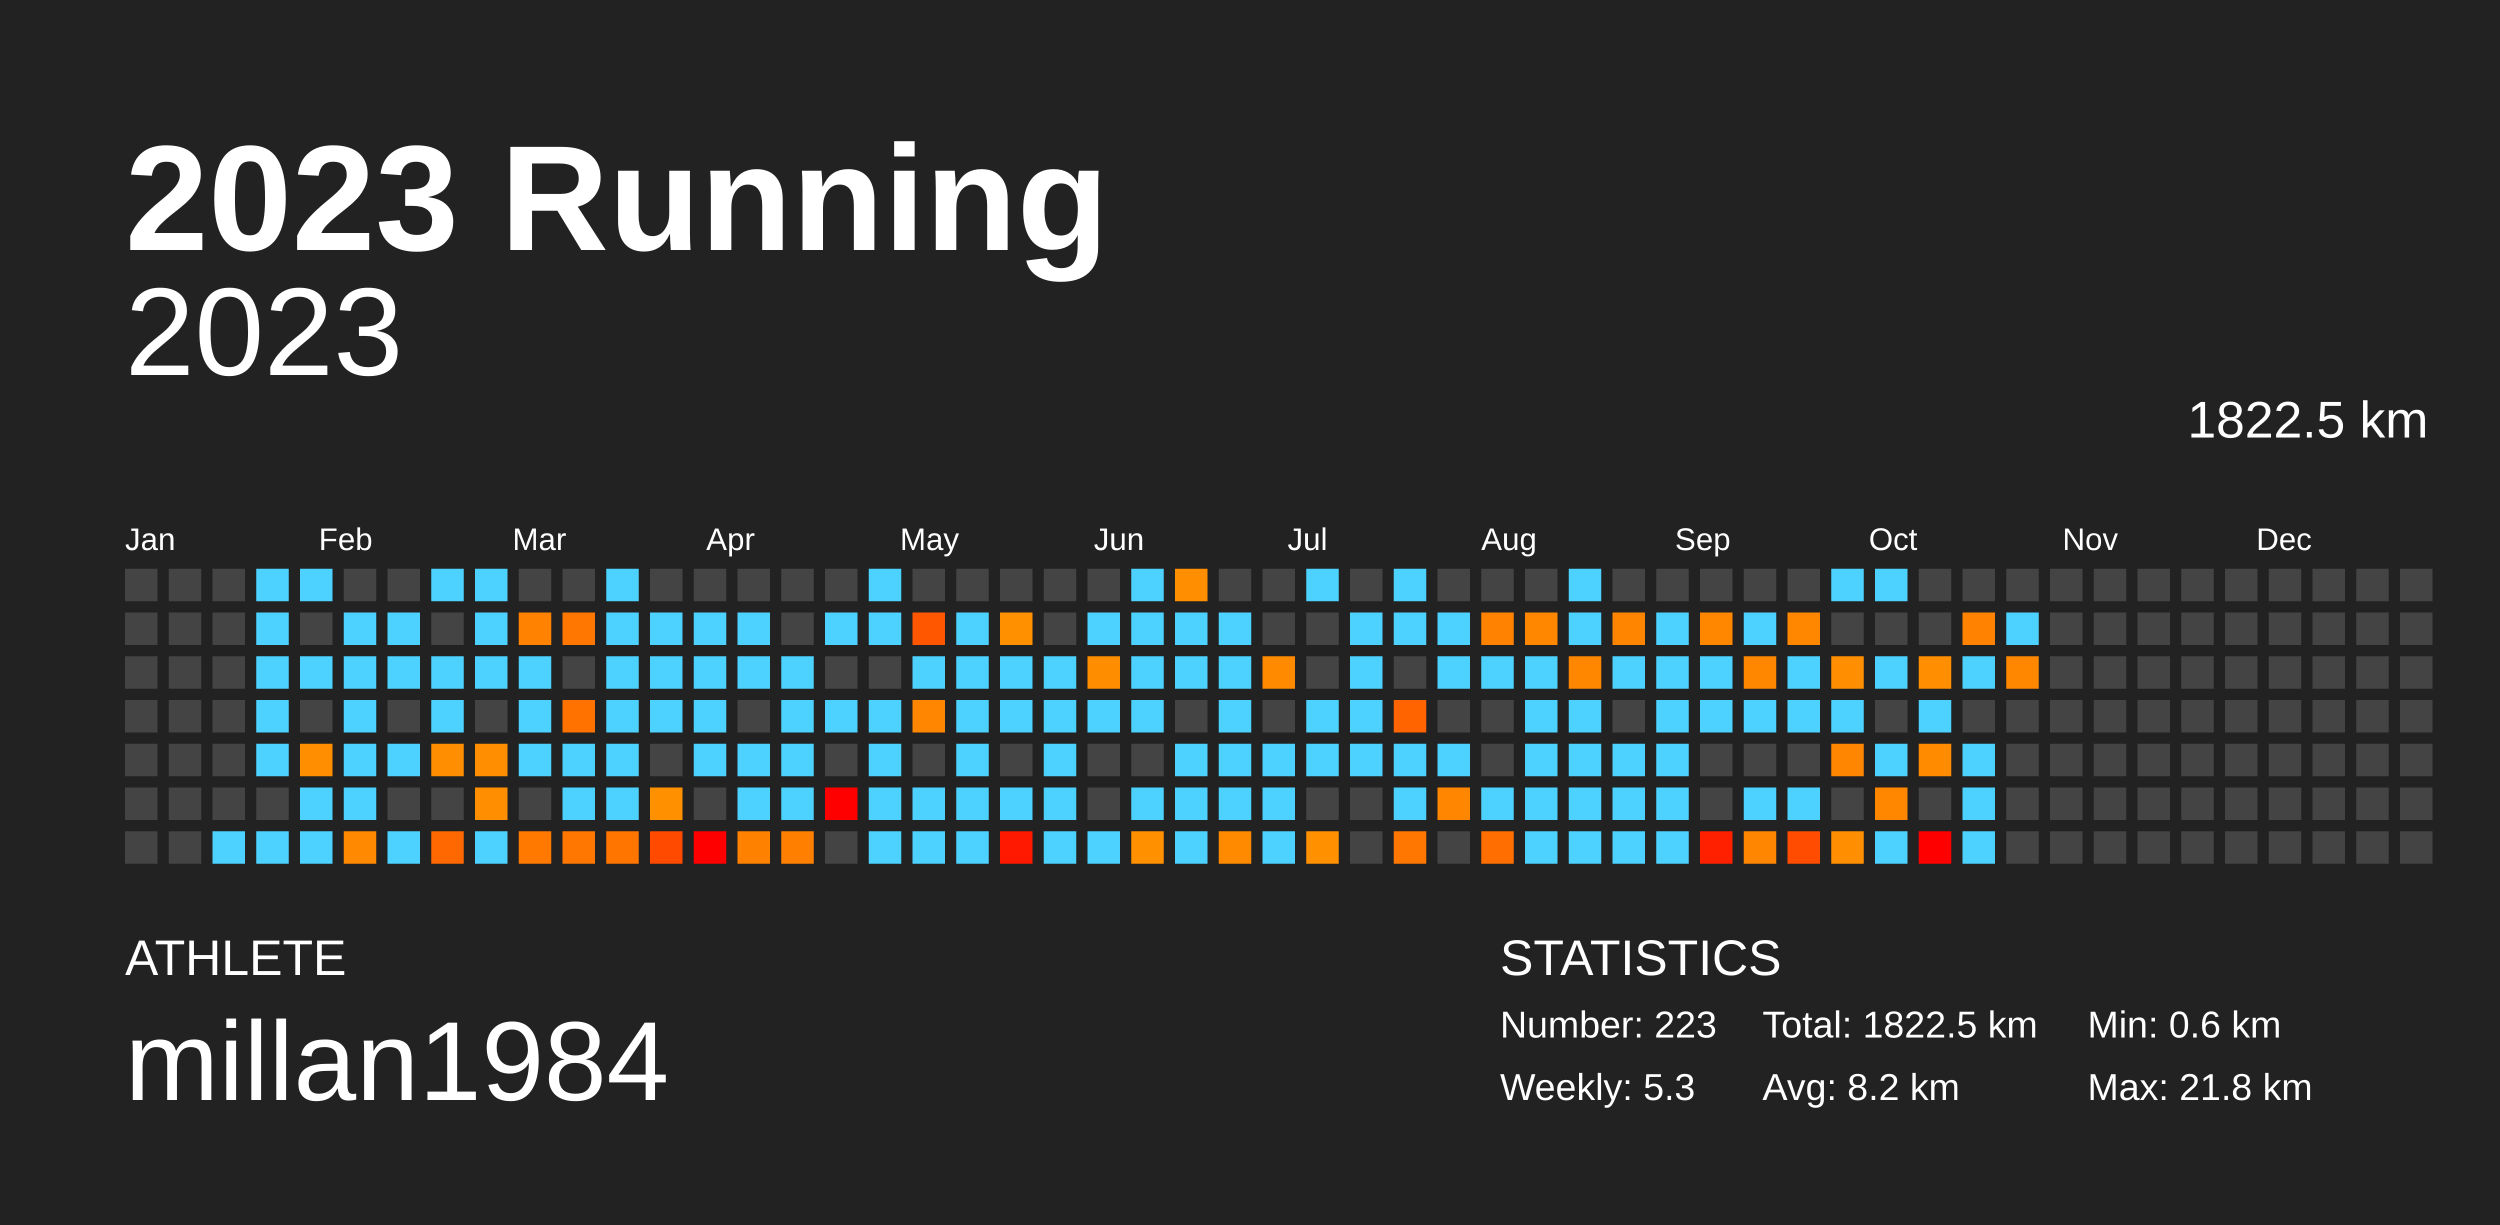
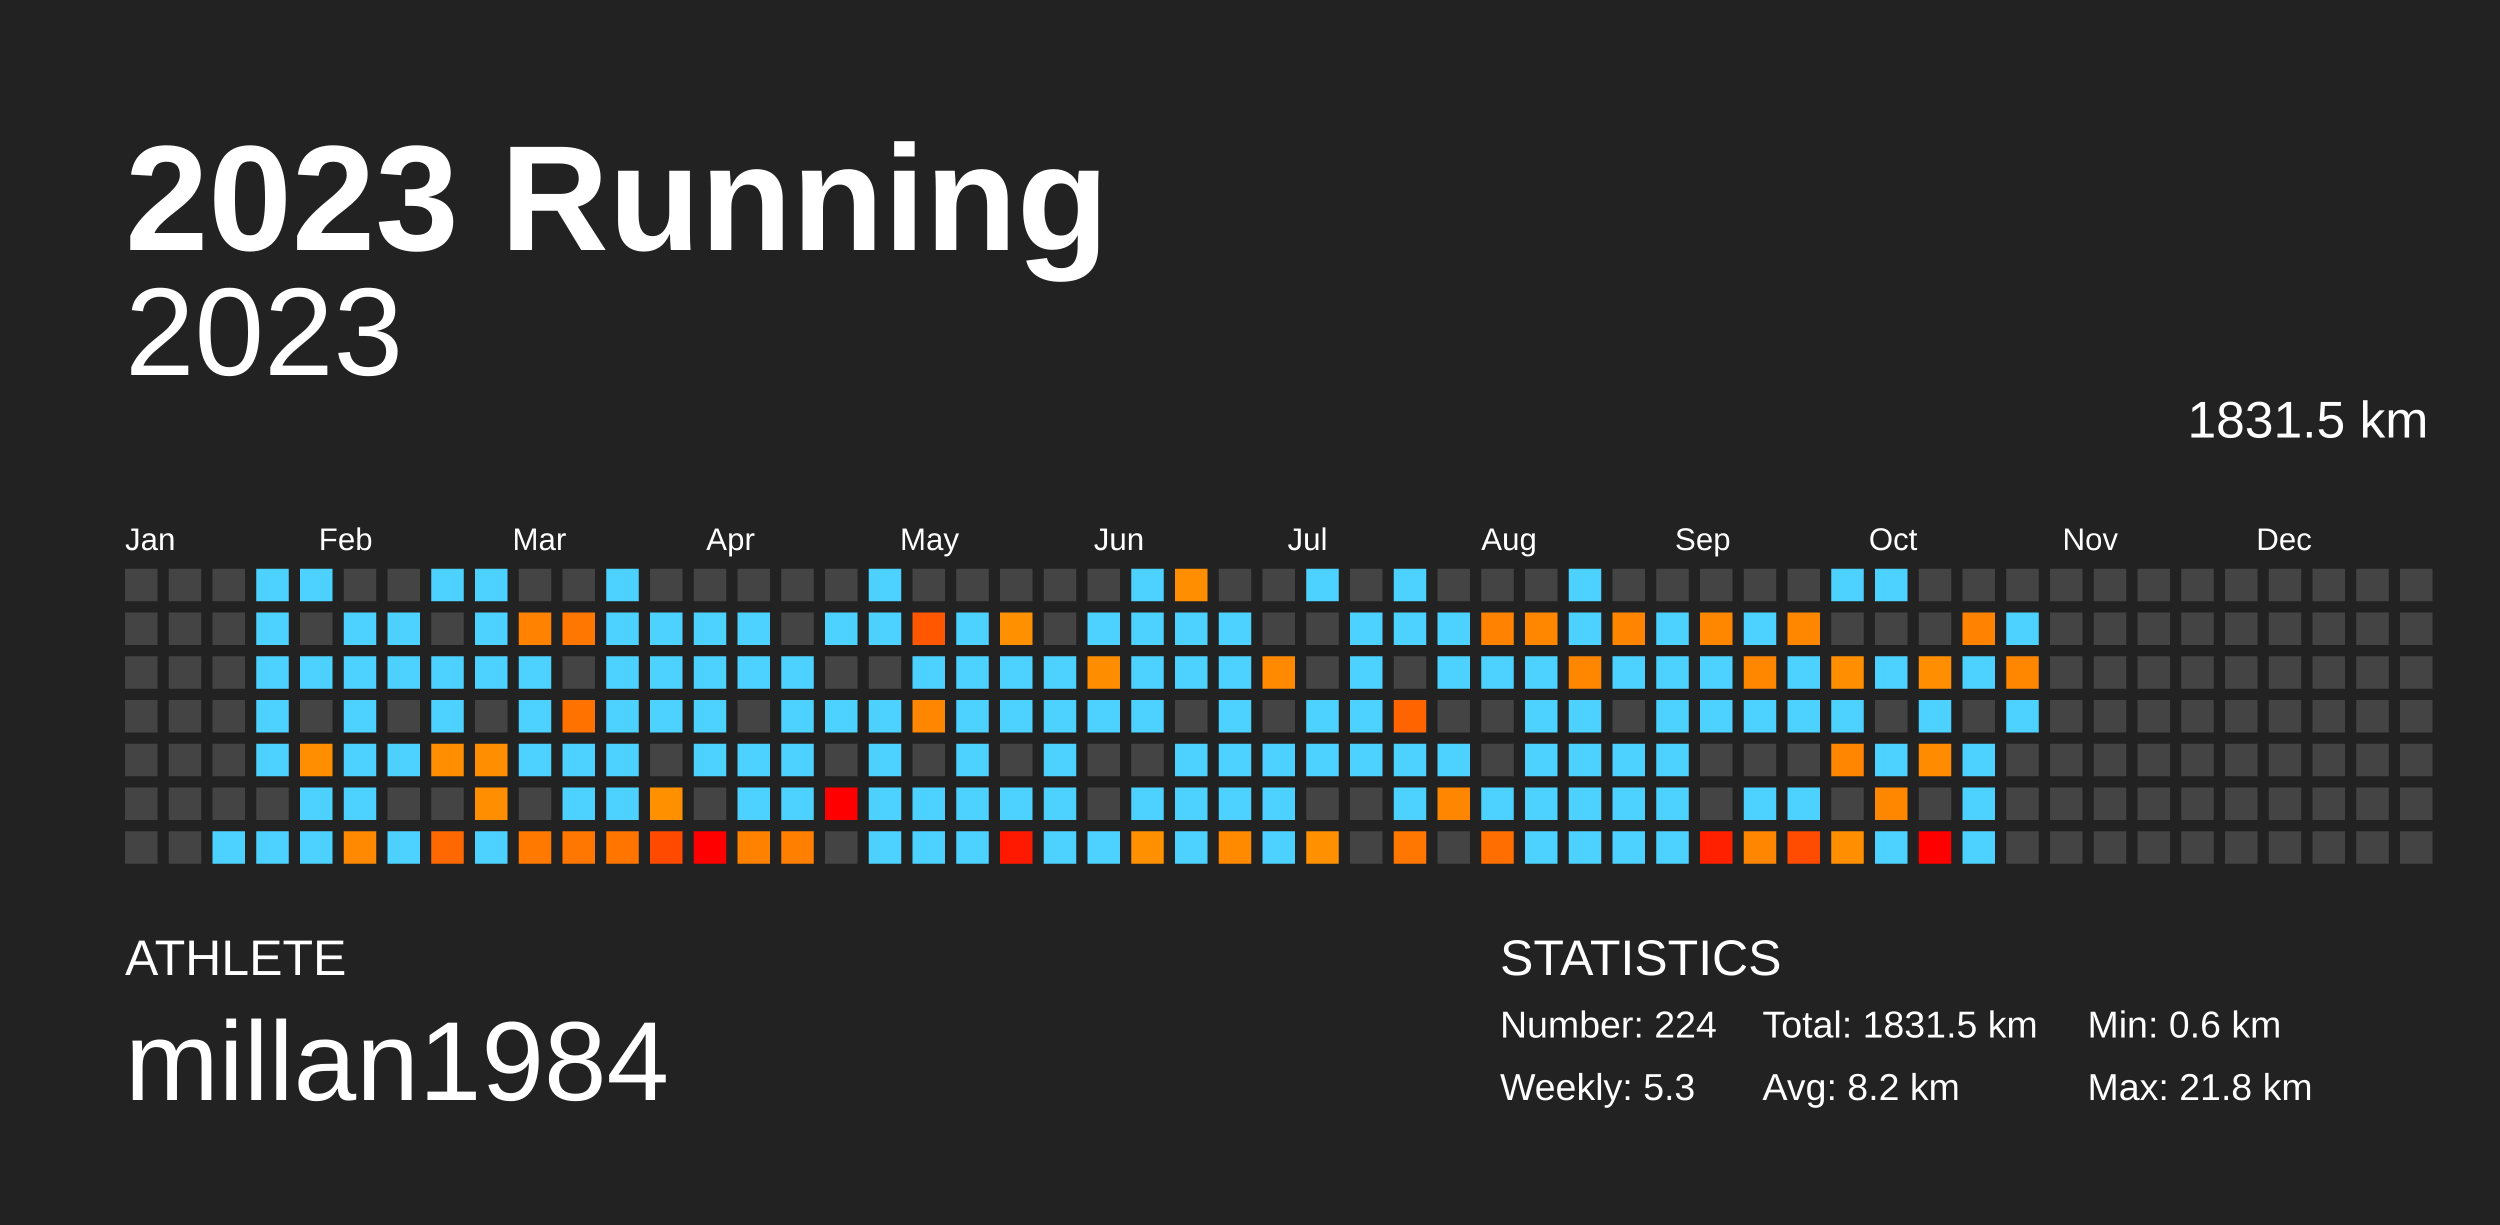
<svg xmlns="http://www.w3.org/2000/svg" baseProfile="full" height="98mm" version="1.1" viewBox="0,0,200,98" width="200mm">
  <defs />
  <rect fill="#222222" height="98" width="200" x="0" y="0" />
  <text fill="#FFFFFF" style="font-size:12px; font-family:Arial; font-weight:bold;" x="10" y="20">2023 Running</text>
  <text fill="#FFFFFF" style="font-size:4px; font-family:Arial" x="10" y="78">ATHLETE</text>
  <text fill="#FFFFFF" style="font-size:9px; font-family:Arial" x="10" y="88">millan1984</text>
  <text fill="#FFFFFF" style="font-size:4px; font-family:Arial" x="120" y="78">STATISTICS</text>
-   <text fill="#FFFFFF" style="font-size:3px; font-family:Arial" x="120" y="83">Number: 223</text>
+   <text fill="#FFFFFF" style="font-size:3px; font-family:Arial" x="120" y="83">Number: 224</text>
  <text fill="#FFFFFF" style="font-size:3px; font-family:Arial" x="120" y="88">Weekly: 5.3</text>
-   <text fill="#FFFFFF" style="font-size:3px; font-family:Arial" x="141" y="83">Total: 1822.5 km</text>
+   <text fill="#FFFFFF" style="font-size:3px; font-family:Arial" x="141" y="83">Total: 1831.5 km</text>
  <text fill="#FFFFFF" style="font-size:3px; font-family:Arial" x="141" y="88">Avg: 8.2 km</text>
  <text fill="#FFFFFF" style="font-size:3px; font-family:Arial" x="167" y="83">Min: 0.6 km</text>
  <text fill="#FFFFFF" style="font-size:3px; font-family:Arial" x="167" y="88">Max: 21.8 km</text>
  <text alignment-baseline="hanging" fill="#FFFFFF" style="font-size:10.0px; font-family:Arial;" x="10" y="30">2023</text>
-   <text alignment-baseline="hanging" fill="#FFFFFF" style="font-size:4.125px; font-family:Arial;" x="175" y="35">1822.5 km</text>
+   <text alignment-baseline="hanging" fill="#FFFFFF" style="font-size:4.125px; font-family:Arial;" x="175" y="35">1831.5 km</text>
  <text fill="#FFFFFF" style="font-size:2.5px; font-family:Arial" x="10.0" y="44">Jan</text>
  <text fill="#FFFFFF" style="font-size:2.5px; font-family:Arial" x="25.5" y="44">Feb</text>
  <text fill="#FFFFFF" style="font-size:2.5px; font-family:Arial" x="41.0" y="44">Mar</text>
  <text fill="#FFFFFF" style="font-size:2.5px; font-family:Arial" x="56.5" y="44">Apr</text>
  <text fill="#FFFFFF" style="font-size:2.5px; font-family:Arial" x="72.0" y="44">May</text>
  <text fill="#FFFFFF" style="font-size:2.5px; font-family:Arial" x="87.5" y="44">Jun</text>
  <text fill="#FFFFFF" style="font-size:2.5px; font-family:Arial" x="103.0" y="44">Jul</text>
  <text fill="#FFFFFF" style="font-size:2.5px; font-family:Arial" x="118.5" y="44">Aug</text>
  <text fill="#FFFFFF" style="font-size:2.5px; font-family:Arial" x="134.0" y="44">Sep</text>
  <text fill="#FFFFFF" style="font-size:2.5px; font-family:Arial" x="149.5" y="44">Oct</text>
  <text fill="#FFFFFF" style="font-size:2.5px; font-family:Arial" x="165.0" y="44">Nov</text>
  <text fill="#FFFFFF" style="font-size:2.5px; font-family:Arial" x="180.5" y="44">Dec</text>
  <rect fill="#444444" height="2.6" width="2.6" x="10.0" y="45.5" />
  <rect fill="#444444" height="2.6" width="2.6" x="10.0" y="49.0" />
  <rect fill="#444444" height="2.6" width="2.6" x="10.0" y="52.5" />
  <rect fill="#444444" height="2.6" width="2.6" x="10.0" y="56.0" />
  <rect fill="#444444" height="2.6" width="2.6" x="10.0" y="59.5" />
  <rect fill="#444444" height="2.6" width="2.6" x="10.0" y="63.0" />
  <rect fill="#444444" height="2.6" width="2.6" x="10.0" y="66.5" />
  <rect fill="#444444" height="2.6" width="2.6" x="13.5" y="45.5" />
  <rect fill="#444444" height="2.6" width="2.6" x="13.5" y="49.0" />
  <rect fill="#444444" height="2.6" width="2.6" x="13.5" y="52.5" />
  <rect fill="#444444" height="2.6" width="2.6" x="13.5" y="56.0" />
  <rect fill="#444444" height="2.6" width="2.6" x="13.5" y="59.5" />
  <rect fill="#444444" height="2.6" width="2.6" x="13.5" y="63.0" />
  <rect fill="#444444" height="2.6" width="2.6" x="13.5" y="66.5" />
  <rect fill="#444444" height="2.6" width="2.6" x="17.0" y="45.5" />
  <rect fill="#444444" height="2.6" width="2.6" x="17.0" y="49.0" />
  <rect fill="#444444" height="2.6" width="2.6" x="17.0" y="52.5" />
  <rect fill="#444444" height="2.6" width="2.6" x="17.0" y="56.0" />
  <rect fill="#444444" height="2.6" width="2.6" x="17.0" y="59.5" />
  <rect fill="#444444" height="2.6" width="2.6" x="17.0" y="63.0" />
  <rect fill="#4dd2ff" height="2.6" width="2.6" x="17.0" y="66.5" />
  <rect fill="#4dd2ff" height="2.6" width="2.6" x="20.5" y="45.5" />
  <rect fill="#4dd2ff" height="2.6" width="2.6" x="20.5" y="49.0" />
  <rect fill="#4dd2ff" height="2.6" width="2.6" x="20.5" y="52.5" />
  <rect fill="#4dd2ff" height="2.6" width="2.6" x="20.5" y="56.0" />
  <rect fill="#4dd2ff" height="2.6" width="2.6" x="20.5" y="59.5" />
  <rect fill="#444444" height="2.6" width="2.6" x="20.5" y="63.0" />
  <rect fill="#4dd2ff" height="2.6" width="2.6" x="20.5" y="66.5" />
  <rect fill="#4dd2ff" height="2.6" width="2.6" x="24.0" y="45.5" />
  <rect fill="#444444" height="2.6" width="2.6" x="24.0" y="49.0" />
  <rect fill="#4dd2ff" height="2.6" width="2.6" x="24.0" y="52.5" />
  <rect fill="#444444" height="2.6" width="2.6" x="24.0" y="56.0" />
  <rect fill="#ff8f00" height="2.6" width="2.6" x="24.0" y="59.5" />
  <rect fill="#4dd2ff" height="2.6" width="2.6" x="24.0" y="63.0" />
  <rect fill="#4dd2ff" height="2.6" width="2.6" x="24.0" y="66.5" />
  <rect fill="#444444" height="2.6" width="2.6" x="27.5" y="45.5" />
  <rect fill="#4dd2ff" height="2.6" width="2.6" x="27.5" y="49.0" />
  <rect fill="#4dd2ff" height="2.6" width="2.6" x="27.5" y="52.5" />
  <rect fill="#4dd2ff" height="2.6" width="2.6" x="27.5" y="56.0" />
  <rect fill="#4dd2ff" height="2.6" width="2.6" x="27.5" y="59.5" />
  <rect fill="#4dd2ff" height="2.6" width="2.6" x="27.5" y="63.0" />
  <rect fill="#ff8900" height="2.6" width="2.6" x="27.5" y="66.5" />
  <rect fill="#444444" height="2.6" width="2.6" x="31.0" y="45.5" />
  <rect fill="#4dd2ff" height="2.6" width="2.6" x="31.0" y="49.0" />
  <rect fill="#4dd2ff" height="2.6" width="2.6" x="31.0" y="52.5" />
  <rect fill="#444444" height="2.6" width="2.6" x="31.0" y="56.0" />
  <rect fill="#4dd2ff" height="2.6" width="2.6" x="31.0" y="59.5" />
  <rect fill="#444444" height="2.6" width="2.6" x="31.0" y="63.0" />
  <rect fill="#4dd2ff" height="2.6" width="2.6" x="31.0" y="66.5" />
  <rect fill="#4dd2ff" height="2.6" width="2.6" x="34.5" y="45.5" />
  <rect fill="#444444" height="2.6" width="2.6" x="34.5" y="49.0" />
  <rect fill="#4dd2ff" height="2.6" width="2.6" x="34.5" y="52.5" />
  <rect fill="#4dd2ff" height="2.6" width="2.6" x="34.5" y="56.0" />
  <rect fill="#ff8e00" height="2.6" width="2.6" x="34.5" y="59.5" />
  <rect fill="#444444" height="2.6" width="2.6" x="34.5" y="63.0" />
  <rect fill="#ff6700" height="2.6" width="2.6" x="34.5" y="66.5" />
  <rect fill="#4dd2ff" height="2.6" width="2.6" x="38.0" y="45.5" />
  <rect fill="#4dd2ff" height="2.6" width="2.6" x="38.0" y="49.0" />
  <rect fill="#4dd2ff" height="2.6" width="2.6" x="38.0" y="52.5" />
  <rect fill="#444444" height="2.6" width="2.6" x="38.0" y="56.0" />
  <rect fill="#ff8f00" height="2.6" width="2.6" x="38.0" y="59.5" />
  <rect fill="#ff8f00" height="2.6" width="2.6" x="38.0" y="63.0" />
  <rect fill="#4dd2ff" height="2.6" width="2.6" x="38.0" y="66.5" />
  <rect fill="#444444" height="2.6" width="2.6" x="41.5" y="45.5" />
  <rect fill="#ff8200" height="2.6" width="2.6" x="41.5" y="49.0" />
  <rect fill="#4dd2ff" height="2.6" width="2.6" x="41.5" y="52.5" />
  <rect fill="#4dd2ff" height="2.6" width="2.6" x="41.5" y="56.0" />
  <rect fill="#4dd2ff" height="2.6" width="2.6" x="41.5" y="59.5" />
  <rect fill="#444444" height="2.6" width="2.6" x="41.5" y="63.0" />
  <rect fill="#ff7800" height="2.6" width="2.6" x="41.5" y="66.5" />
  <rect fill="#444444" height="2.6" width="2.6" x="45.0" y="45.5" />
  <rect fill="#ff7700" height="2.6" width="2.6" x="45.0" y="49.0" />
  <rect fill="#444444" height="2.6" width="2.6" x="45.0" y="52.5" />
  <rect fill="#ff7200" height="2.6" width="2.6" x="45.0" y="56.0" />
  <rect fill="#4dd2ff" height="2.6" width="2.6" x="45.0" y="59.5" />
  <rect fill="#4dd2ff" height="2.6" width="2.6" x="45.0" y="63.0" />
  <rect fill="#ff7700" height="2.6" width="2.6" x="45.0" y="66.5" />
  <rect fill="#4dd2ff" height="2.6" width="2.6" x="48.5" y="45.5" />
  <rect fill="#4dd2ff" height="2.6" width="2.6" x="48.5" y="49.0" />
  <rect fill="#4dd2ff" height="2.6" width="2.6" x="48.5" y="52.5" />
  <rect fill="#4dd2ff" height="2.6" width="2.6" x="48.5" y="56.0" />
  <rect fill="#4dd2ff" height="2.6" width="2.6" x="48.5" y="59.5" />
  <rect fill="#4dd2ff" height="2.6" width="2.6" x="48.5" y="63.0" />
  <rect fill="#ff7500" height="2.6" width="2.6" x="48.5" y="66.5" />
  <rect fill="#444444" height="2.6" width="2.6" x="52.0" y="45.5" />
  <rect fill="#4dd2ff" height="2.6" width="2.6" x="52.0" y="49.0" />
  <rect fill="#4dd2ff" height="2.6" width="2.6" x="52.0" y="52.5" />
  <rect fill="#4dd2ff" height="2.6" width="2.6" x="52.0" y="56.0" />
  <rect fill="#444444" height="2.6" width="2.6" x="52.0" y="59.5" />
  <rect fill="#ff9000" height="2.6" width="2.6" x="52.0" y="63.0" />
  <rect fill="#ff4a00" height="2.6" width="2.6" x="52.0" y="66.5" />
  <rect fill="#444444" height="2.6" width="2.6" x="55.5" y="45.5" />
  <rect fill="#4dd2ff" height="2.6" width="2.6" x="55.5" y="49.0" />
  <rect fill="#4dd2ff" height="2.6" width="2.6" x="55.5" y="52.5" />
  <rect fill="#4dd2ff" height="2.6" width="2.6" x="55.5" y="56.0" />
  <rect fill="#4dd2ff" height="2.6" width="2.6" x="55.5" y="59.5" />
  <rect fill="#444444" height="2.6" width="2.6" x="55.5" y="63.0" />
  <rect fill="red" height="2.6" width="2.6" x="55.5" y="66.5" />
  <rect fill="#444444" height="2.6" width="2.6" x="59.0" y="45.5" />
  <rect fill="#4dd2ff" height="2.6" width="2.6" x="59.0" y="49.0" />
  <rect fill="#4dd2ff" height="2.6" width="2.6" x="59.0" y="52.5" />
  <rect fill="#444444" height="2.6" width="2.6" x="59.0" y="56.0" />
  <rect fill="#4dd2ff" height="2.6" width="2.6" x="59.0" y="59.5" />
  <rect fill="#4dd2ff" height="2.6" width="2.6" x="59.0" y="63.0" />
  <rect fill="#ff8100" height="2.6" width="2.6" x="59.0" y="66.5" />
  <rect fill="#444444" height="2.6" width="2.6" x="62.5" y="45.5" />
  <rect fill="#444444" height="2.6" width="2.6" x="62.5" y="49.0" />
  <rect fill="#4dd2ff" height="2.6" width="2.6" x="62.5" y="52.5" />
  <rect fill="#4dd2ff" height="2.6" width="2.6" x="62.5" y="56.0" />
  <rect fill="#4dd2ff" height="2.6" width="2.6" x="62.5" y="59.5" />
  <rect fill="#4dd2ff" height="2.6" width="2.6" x="62.5" y="63.0" />
  <rect fill="#ff7f00" height="2.6" width="2.6" x="62.5" y="66.5" />
  <rect fill="#444444" height="2.6" width="2.6" x="66.0" y="45.5" />
  <rect fill="#4dd2ff" height="2.6" width="2.6" x="66.0" y="49.0" />
  <rect fill="#444444" height="2.6" width="2.6" x="66.0" y="52.5" />
  <rect fill="#4dd2ff" height="2.6" width="2.6" x="66.0" y="56.0" />
  <rect fill="#444444" height="2.6" width="2.6" x="66.0" y="59.5" />
  <rect fill="red" height="2.6" width="2.6" x="66.0" y="63.0" />
  <rect fill="#444444" height="2.6" width="2.6" x="66.0" y="66.5" />
  <rect fill="#4dd2ff" height="2.6" width="2.6" x="69.5" y="45.5" />
  <rect fill="#4dd2ff" height="2.6" width="2.6" x="69.5" y="49.0" />
  <rect fill="#444444" height="2.6" width="2.6" x="69.5" y="52.5" />
  <rect fill="#4dd2ff" height="2.6" width="2.6" x="69.5" y="56.0" />
  <rect fill="#4dd2ff" height="2.6" width="2.6" x="69.5" y="59.5" />
  <rect fill="#4dd2ff" height="2.6" width="2.6" x="69.5" y="63.0" />
  <rect fill="#4dd2ff" height="2.6" width="2.6" x="69.5" y="66.5" />
  <rect fill="#444444" height="2.6" width="2.6" x="73.0" y="45.5" />
  <rect fill="#ff5700" height="2.6" width="2.6" x="73.0" y="49.0" />
  <rect fill="#4dd2ff" height="2.6" width="2.6" x="73.0" y="52.5" />
  <rect fill="#ff8600" height="2.6" width="2.6" x="73.0" y="56.0" />
  <rect fill="#444444" height="2.6" width="2.6" x="73.0" y="59.5" />
  <rect fill="#4dd2ff" height="2.6" width="2.6" x="73.0" y="63.0" />
  <rect fill="#4dd2ff" height="2.6" width="2.6" x="73.0" y="66.5" />
  <rect fill="#444444" height="2.6" width="2.6" x="76.5" y="45.5" />
  <rect fill="#4dd2ff" height="2.6" width="2.6" x="76.5" y="49.0" />
  <rect fill="#4dd2ff" height="2.6" width="2.6" x="76.5" y="52.5" />
  <rect fill="#4dd2ff" height="2.6" width="2.6" x="76.5" y="56.0" />
  <rect fill="#4dd2ff" height="2.6" width="2.6" x="76.5" y="59.5" />
  <rect fill="#4dd2ff" height="2.6" width="2.6" x="76.5" y="63.0" />
  <rect fill="#4dd2ff" height="2.6" width="2.6" x="76.5" y="66.5" />
  <rect fill="#444444" height="2.6" width="2.6" x="80.0" y="45.5" />
  <rect fill="#ff9000" height="2.6" width="2.6" x="80.0" y="49.0" />
  <rect fill="#4dd2ff" height="2.6" width="2.6" x="80.0" y="52.5" />
  <rect fill="#4dd2ff" height="2.6" width="2.6" x="80.0" y="56.0" />
  <rect fill="#444444" height="2.6" width="2.6" x="80.0" y="59.5" />
  <rect fill="#4dd2ff" height="2.6" width="2.6" x="80.0" y="63.0" />
  <rect fill="#ff1900" height="2.6" width="2.6" x="80.0" y="66.5" />
  <rect fill="#444444" height="2.6" width="2.6" x="83.5" y="45.5" />
  <rect fill="#444444" height="2.6" width="2.6" x="83.5" y="49.0" />
  <rect fill="#4dd2ff" height="2.6" width="2.6" x="83.5" y="52.5" />
  <rect fill="#4dd2ff" height="2.6" width="2.6" x="83.5" y="56.0" />
  <rect fill="#4dd2ff" height="2.6" width="2.6" x="83.5" y="59.5" />
  <rect fill="#4dd2ff" height="2.6" width="2.6" x="83.5" y="63.0" />
  <rect fill="#4dd2ff" height="2.6" width="2.6" x="83.5" y="66.5" />
  <rect fill="#444444" height="2.6" width="2.6" x="87.0" y="45.5" />
  <rect fill="#4dd2ff" height="2.6" width="2.6" x="87.0" y="49.0" />
  <rect fill="#ff8d00" height="2.6" width="2.6" x="87.0" y="52.5" />
  <rect fill="#4dd2ff" height="2.6" width="2.6" x="87.0" y="56.0" />
  <rect fill="#444444" height="2.6" width="2.6" x="87.0" y="59.5" />
  <rect fill="#444444" height="2.6" width="2.6" x="87.0" y="63.0" />
  <rect fill="#4dd2ff" height="2.6" width="2.6" x="87.0" y="66.5" />
  <rect fill="#4dd2ff" height="2.6" width="2.6" x="90.5" y="45.5" />
  <rect fill="#4dd2ff" height="2.6" width="2.6" x="90.5" y="49.0" />
  <rect fill="#4dd2ff" height="2.6" width="2.6" x="90.5" y="52.5" />
  <rect fill="#4dd2ff" height="2.6" width="2.6" x="90.5" y="56.0" />
  <rect fill="#444444" height="2.6" width="2.6" x="90.5" y="59.5" />
  <rect fill="#4dd2ff" height="2.6" width="2.6" x="90.5" y="63.0" />
  <rect fill="#ff9000" height="2.6" width="2.6" x="90.5" y="66.5" />
  <rect fill="#ff8e00" height="2.6" width="2.6" x="94.0" y="45.5" />
  <rect fill="#4dd2ff" height="2.6" width="2.6" x="94.0" y="49.0" />
  <rect fill="#4dd2ff" height="2.6" width="2.6" x="94.0" y="52.5" />
  <rect fill="#444444" height="2.6" width="2.6" x="94.0" y="56.0" />
  <rect fill="#4dd2ff" height="2.6" width="2.6" x="94.0" y="59.5" />
  <rect fill="#4dd2ff" height="2.6" width="2.6" x="94.0" y="63.0" />
  <rect fill="#4dd2ff" height="2.6" width="2.6" x="94.0" y="66.5" />
  <rect fill="#444444" height="2.6" width="2.6" x="97.5" y="45.5" />
  <rect fill="#4dd2ff" height="2.6" width="2.6" x="97.5" y="49.0" />
  <rect fill="#4dd2ff" height="2.6" width="2.6" x="97.5" y="52.5" />
  <rect fill="#4dd2ff" height="2.6" width="2.6" x="97.5" y="56.0" />
  <rect fill="#4dd2ff" height="2.6" width="2.6" x="97.5" y="59.5" />
  <rect fill="#4dd2ff" height="2.6" width="2.6" x="97.5" y="63.0" />
  <rect fill="#ff8a00" height="2.6" width="2.6" x="97.5" y="66.5" />
  <rect fill="#444444" height="2.6" width="2.6" x="101.0" y="45.5" />
  <rect fill="#444444" height="2.6" width="2.6" x="101.0" y="49.0" />
  <rect fill="#ff8a00" height="2.6" width="2.6" x="101.0" y="52.5" />
  <rect fill="#444444" height="2.6" width="2.6" x="101.0" y="56.0" />
  <rect fill="#4dd2ff" height="2.6" width="2.6" x="101.0" y="59.5" />
  <rect fill="#4dd2ff" height="2.6" width="2.6" x="101.0" y="63.0" />
  <rect fill="#4dd2ff" height="2.6" width="2.6" x="101.0" y="66.5" />
  <rect fill="#4dd2ff" height="2.6" width="2.6" x="104.5" y="45.5" />
  <rect fill="#444444" height="2.6" width="2.6" x="104.5" y="49.0" />
  <rect fill="#444444" height="2.6" width="2.6" x="104.5" y="52.5" />
  <rect fill="#4dd2ff" height="2.6" width="2.6" x="104.5" y="56.0" />
  <rect fill="#4dd2ff" height="2.6" width="2.6" x="104.5" y="59.5" />
  <rect fill="#444444" height="2.6" width="2.6" x="104.5" y="63.0" />
  <rect fill="#ff9000" height="2.6" width="2.6" x="104.5" y="66.5" />
  <rect fill="#444444" height="2.6" width="2.6" x="108.0" y="45.5" />
  <rect fill="#4dd2ff" height="2.6" width="2.6" x="108.0" y="49.0" />
  <rect fill="#4dd2ff" height="2.6" width="2.6" x="108.0" y="52.5" />
  <rect fill="#4dd2ff" height="2.6" width="2.6" x="108.0" y="56.0" />
  <rect fill="#4dd2ff" height="2.6" width="2.6" x="108.0" y="59.5" />
  <rect fill="#444444" height="2.6" width="2.6" x="108.0" y="63.0" />
  <rect fill="#444444" height="2.6" width="2.6" x="108.0" y="66.5" />
  <rect fill="#4dd2ff" height="2.6" width="2.6" x="111.5" y="45.5" />
  <rect fill="#4dd2ff" height="2.6" width="2.6" x="111.5" y="49.0" />
  <rect fill="#444444" height="2.6" width="2.6" x="111.5" y="52.5" />
  <rect fill="#ff6400" height="2.6" width="2.6" x="111.5" y="56.0" />
  <rect fill="#4dd2ff" height="2.6" width="2.6" x="111.5" y="59.5" />
  <rect fill="#4dd2ff" height="2.6" width="2.6" x="111.5" y="63.0" />
  <rect fill="#ff7600" height="2.6" width="2.6" x="111.5" y="66.5" />
  <rect fill="#444444" height="2.6" width="2.6" x="115.0" y="45.5" />
  <rect fill="#4dd2ff" height="2.6" width="2.6" x="115.0" y="49.0" />
  <rect fill="#4dd2ff" height="2.6" width="2.6" x="115.0" y="52.5" />
  <rect fill="#444444" height="2.6" width="2.6" x="115.0" y="56.0" />
  <rect fill="#4dd2ff" height="2.6" width="2.6" x="115.0" y="59.5" />
  <rect fill="#ff8600" height="2.6" width="2.6" x="115.0" y="63.0" />
  <rect fill="#444444" height="2.6" width="2.6" x="115.0" y="66.5" />
  <rect fill="#444444" height="2.6" width="2.6" x="118.5" y="45.5" />
  <rect fill="#ff8300" height="2.6" width="2.6" x="118.5" y="49.0" />
  <rect fill="#4dd2ff" height="2.6" width="2.6" x="118.5" y="52.5" />
  <rect fill="#444444" height="2.6" width="2.6" x="118.5" y="56.0" />
  <rect fill="#444444" height="2.6" width="2.6" x="118.5" y="59.5" />
  <rect fill="#4dd2ff" height="2.6" width="2.6" x="118.5" y="63.0" />
  <rect fill="#ff6e00" height="2.6" width="2.6" x="118.5" y="66.5" />
  <rect fill="#444444" height="2.6" width="2.6" x="122.0" y="45.5" />
  <rect fill="#ff8700" height="2.6" width="2.6" x="122.0" y="49.0" />
  <rect fill="#4dd2ff" height="2.6" width="2.6" x="122.0" y="52.5" />
  <rect fill="#4dd2ff" height="2.6" width="2.6" x="122.0" y="56.0" />
  <rect fill="#4dd2ff" height="2.6" width="2.6" x="122.0" y="59.5" />
  <rect fill="#4dd2ff" height="2.6" width="2.6" x="122.0" y="63.0" />
  <rect fill="#4dd2ff" height="2.6" width="2.6" x="122.0" y="66.5" />
  <rect fill="#4dd2ff" height="2.6" width="2.6" x="125.5" y="45.5" />
  <rect fill="#4dd2ff" height="2.6" width="2.6" x="125.5" y="49.0" />
  <rect fill="#ff8700" height="2.6" width="2.6" x="125.5" y="52.5" />
  <rect fill="#4dd2ff" height="2.6" width="2.6" x="125.5" y="56.0" />
  <rect fill="#4dd2ff" height="2.6" width="2.6" x="125.5" y="59.5" />
  <rect fill="#4dd2ff" height="2.6" width="2.6" x="125.5" y="63.0" />
  <rect fill="#4dd2ff" height="2.6" width="2.6" x="125.5" y="66.5" />
  <rect fill="#444444" height="2.6" width="2.6" x="129.0" y="45.5" />
  <rect fill="#ff8500" height="2.6" width="2.6" x="129.0" y="49.0" />
  <rect fill="#4dd2ff" height="2.6" width="2.6" x="129.0" y="52.5" />
  <rect fill="#444444" height="2.6" width="2.6" x="129.0" y="56.0" />
  <rect fill="#4dd2ff" height="2.6" width="2.6" x="129.0" y="59.5" />
  <rect fill="#4dd2ff" height="2.6" width="2.6" x="129.0" y="63.0" />
  <rect fill="#4dd2ff" height="2.6" width="2.6" x="129.0" y="66.5" />
  <rect fill="#444444" height="2.6" width="2.6" x="132.5" y="45.5" />
  <rect fill="#4dd2ff" height="2.6" width="2.6" x="132.5" y="49.0" />
  <rect fill="#4dd2ff" height="2.6" width="2.6" x="132.5" y="52.5" />
  <rect fill="#4dd2ff" height="2.6" width="2.6" x="132.5" y="56.0" />
  <rect fill="#4dd2ff" height="2.6" width="2.6" x="132.5" y="59.5" />
  <rect fill="#4dd2ff" height="2.6" width="2.6" x="132.5" y="63.0" />
  <rect fill="#4dd2ff" height="2.6" width="2.6" x="132.5" y="66.5" />
  <rect fill="#444444" height="2.6" width="2.6" x="136.0" y="45.5" />
  <rect fill="#ff8700" height="2.6" width="2.6" x="136.0" y="49.0" />
  <rect fill="#4dd2ff" height="2.6" width="2.6" x="136.0" y="52.5" />
  <rect fill="#4dd2ff" height="2.6" width="2.6" x="136.0" y="56.0" />
  <rect fill="#444444" height="2.6" width="2.6" x="136.0" y="59.5" />
  <rect fill="#444444" height="2.6" width="2.6" x="136.0" y="63.0" />
  <rect fill="#ff2000" height="2.6" width="2.6" x="136.0" y="66.5" />
  <rect fill="#444444" height="2.6" width="2.6" x="139.5" y="45.5" />
  <rect fill="#4dd2ff" height="2.6" width="2.6" x="139.5" y="49.0" />
  <rect fill="#ff8700" height="2.6" width="2.6" x="139.5" y="52.5" />
  <rect fill="#4dd2ff" height="2.6" width="2.6" x="139.5" y="56.0" />
  <rect fill="#444444" height="2.6" width="2.6" x="139.5" y="59.5" />
  <rect fill="#4dd2ff" height="2.6" width="2.6" x="139.5" y="63.0" />
  <rect fill="#ff8600" height="2.6" width="2.6" x="139.5" y="66.5" />
  <rect fill="#444444" height="2.6" width="2.6" x="143.0" y="45.5" />
  <rect fill="#ff8700" height="2.6" width="2.6" x="143.0" y="49.0" />
  <rect fill="#4dd2ff" height="2.6" width="2.6" x="143.0" y="52.5" />
  <rect fill="#4dd2ff" height="2.6" width="2.6" x="143.0" y="56.0" />
  <rect fill="#444444" height="2.6" width="2.6" x="143.0" y="59.5" />
  <rect fill="#4dd2ff" height="2.6" width="2.6" x="143.0" y="63.0" />
  <rect fill="#ff4c00" height="2.6" width="2.6" x="143.0" y="66.5" />
  <rect fill="#4dd2ff" height="2.6" width="2.6" x="146.5" y="45.5" />
  <rect fill="#444444" height="2.6" width="2.6" x="146.5" y="49.0" />
  <rect fill="#ff8f00" height="2.6" width="2.6" x="146.5" y="52.5" />
  <rect fill="#4dd2ff" height="2.6" width="2.6" x="146.5" y="56.0" />
  <rect fill="#ff8600" height="2.6" width="2.6" x="146.5" y="59.5" />
  <rect fill="#444444" height="2.6" width="2.6" x="146.5" y="63.0" />
  <rect fill="#ff8f00" height="2.6" width="2.6" x="146.5" y="66.5" />
  <rect fill="#4dd2ff" height="2.6" width="2.6" x="150.0" y="45.5" />
  <rect fill="#444444" height="2.6" width="2.6" x="150.0" y="49.0" />
  <rect fill="#4dd2ff" height="2.6" width="2.6" x="150.0" y="52.5" />
  <rect fill="#444444" height="2.6" width="2.6" x="150.0" y="56.0" />
  <rect fill="#4dd2ff" height="2.6" width="2.6" x="150.0" y="59.5" />
  <rect fill="#ff8700" height="2.6" width="2.6" x="150.0" y="63.0" />
  <rect fill="#4dd2ff" height="2.6" width="2.6" x="150.0" y="66.5" />
  <rect fill="#444444" height="2.6" width="2.6" x="153.5" y="45.5" />
  <rect fill="#444444" height="2.6" width="2.6" x="153.5" y="49.0" />
  <rect fill="#ff8e00" height="2.6" width="2.6" x="153.5" y="52.5" />
  <rect fill="#4dd2ff" height="2.6" width="2.6" x="153.5" y="56.0" />
  <rect fill="#ff8b00" height="2.6" width="2.6" x="153.5" y="59.5" />
  <rect fill="#444444" height="2.6" width="2.6" x="153.5" y="63.0" />
  <rect fill="red" height="2.6" width="2.6" x="153.5" y="66.5" />
  <rect fill="#444444" height="2.6" width="2.6" x="157.0" y="45.5" />
  <rect fill="#ff8300" height="2.6" width="2.6" x="157.0" y="49.0" />
  <rect fill="#4dd2ff" height="2.6" width="2.6" x="157.0" y="52.5" />
  <rect fill="#444444" height="2.6" width="2.6" x="157.0" y="56.0" />
  <rect fill="#4dd2ff" height="2.6" width="2.6" x="157.0" y="59.5" />
  <rect fill="#4dd2ff" height="2.6" width="2.6" x="157.0" y="63.0" />
  <rect fill="#4dd2ff" height="2.6" width="2.6" x="157.0" y="66.5" />
  <rect fill="#444444" height="2.6" width="2.6" x="160.5" y="45.5" />
  <rect fill="#4dd2ff" height="2.6" width="2.6" x="160.5" y="49.0" />
  <rect fill="#ff8700" height="2.6" width="2.6" x="160.5" y="52.5" />
-   <rect fill="#444444" height="2.6" width="2.6" x="160.5" y="56.0" />
+   <rect fill="#4dd2ff" height="2.6" width="2.6" x="160.5" y="56.0" />
  <rect fill="#444444" height="2.6" width="2.6" x="160.5" y="59.5" />
  <rect fill="#444444" height="2.6" width="2.6" x="160.5" y="63.0" />
  <rect fill="#444444" height="2.6" width="2.6" x="160.5" y="66.5" />
  <rect fill="#444444" height="2.6" width="2.6" x="164.0" y="45.5" />
  <rect fill="#444444" height="2.6" width="2.6" x="164.0" y="49.0" />
  <rect fill="#444444" height="2.6" width="2.6" x="164.0" y="52.5" />
  <rect fill="#444444" height="2.6" width="2.6" x="164.0" y="56.0" />
  <rect fill="#444444" height="2.6" width="2.6" x="164.0" y="59.5" />
  <rect fill="#444444" height="2.6" width="2.6" x="164.0" y="63.0" />
  <rect fill="#444444" height="2.6" width="2.6" x="164.0" y="66.5" />
  <rect fill="#444444" height="2.6" width="2.6" x="167.5" y="45.5" />
  <rect fill="#444444" height="2.6" width="2.6" x="167.5" y="49.0" />
  <rect fill="#444444" height="2.6" width="2.6" x="167.5" y="52.5" />
  <rect fill="#444444" height="2.6" width="2.6" x="167.5" y="56.0" />
  <rect fill="#444444" height="2.6" width="2.6" x="167.5" y="59.5" />
  <rect fill="#444444" height="2.6" width="2.6" x="167.5" y="63.0" />
  <rect fill="#444444" height="2.6" width="2.6" x="167.5" y="66.5" />
  <rect fill="#444444" height="2.6" width="2.6" x="171.0" y="45.5" />
  <rect fill="#444444" height="2.6" width="2.6" x="171.0" y="49.0" />
  <rect fill="#444444" height="2.6" width="2.6" x="171.0" y="52.5" />
  <rect fill="#444444" height="2.6" width="2.6" x="171.0" y="56.0" />
  <rect fill="#444444" height="2.6" width="2.6" x="171.0" y="59.5" />
  <rect fill="#444444" height="2.6" width="2.6" x="171.0" y="63.0" />
  <rect fill="#444444" height="2.6" width="2.6" x="171.0" y="66.5" />
  <rect fill="#444444" height="2.6" width="2.6" x="174.5" y="45.5" />
  <rect fill="#444444" height="2.6" width="2.6" x="174.5" y="49.0" />
  <rect fill="#444444" height="2.6" width="2.6" x="174.5" y="52.5" />
  <rect fill="#444444" height="2.6" width="2.6" x="174.5" y="56.0" />
  <rect fill="#444444" height="2.6" width="2.6" x="174.5" y="59.5" />
  <rect fill="#444444" height="2.6" width="2.6" x="174.5" y="63.0" />
  <rect fill="#444444" height="2.6" width="2.6" x="174.5" y="66.5" />
  <rect fill="#444444" height="2.6" width="2.6" x="178.0" y="45.5" />
  <rect fill="#444444" height="2.6" width="2.6" x="178.0" y="49.0" />
  <rect fill="#444444" height="2.6" width="2.6" x="178.0" y="52.5" />
  <rect fill="#444444" height="2.6" width="2.6" x="178.0" y="56.0" />
  <rect fill="#444444" height="2.6" width="2.6" x="178.0" y="59.5" />
  <rect fill="#444444" height="2.6" width="2.6" x="178.0" y="63.0" />
  <rect fill="#444444" height="2.6" width="2.6" x="178.0" y="66.5" />
  <rect fill="#444444" height="2.6" width="2.6" x="181.5" y="45.5" />
  <rect fill="#444444" height="2.6" width="2.6" x="181.5" y="49.0" />
  <rect fill="#444444" height="2.6" width="2.6" x="181.5" y="52.5" />
  <rect fill="#444444" height="2.6" width="2.6" x="181.5" y="56.0" />
  <rect fill="#444444" height="2.6" width="2.6" x="181.5" y="59.5" />
  <rect fill="#444444" height="2.6" width="2.6" x="181.5" y="63.0" />
  <rect fill="#444444" height="2.6" width="2.6" x="181.5" y="66.5" />
  <rect fill="#444444" height="2.6" width="2.6" x="185.0" y="45.5" />
  <rect fill="#444444" height="2.6" width="2.6" x="185.0" y="49.0" />
  <rect fill="#444444" height="2.6" width="2.6" x="185.0" y="52.5" />
  <rect fill="#444444" height="2.6" width="2.6" x="185.0" y="56.0" />
  <rect fill="#444444" height="2.6" width="2.6" x="185.0" y="59.5" />
  <rect fill="#444444" height="2.6" width="2.6" x="185.0" y="63.0" />
  <rect fill="#444444" height="2.6" width="2.6" x="185.0" y="66.5" />
  <rect fill="#444444" height="2.6" width="2.6" x="188.5" y="45.5" />
  <rect fill="#444444" height="2.6" width="2.6" x="188.5" y="49.0" />
  <rect fill="#444444" height="2.6" width="2.6" x="188.5" y="52.5" />
  <rect fill="#444444" height="2.6" width="2.6" x="188.5" y="56.0" />
  <rect fill="#444444" height="2.6" width="2.6" x="188.5" y="59.5" />
  <rect fill="#444444" height="2.6" width="2.6" x="188.5" y="63.0" />
  <rect fill="#444444" height="2.6" width="2.6" x="188.5" y="66.5" />
  <rect fill="#444444" height="2.6" width="2.6" x="192.0" y="45.5" />
  <rect fill="#444444" height="2.6" width="2.6" x="192.0" y="49.0" />
  <rect fill="#444444" height="2.6" width="2.6" x="192.0" y="52.5" />
  <rect fill="#444444" height="2.6" width="2.6" x="192.0" y="56.0" />
  <rect fill="#444444" height="2.6" width="2.6" x="192.0" y="59.5" />
  <rect fill="#444444" height="2.6" width="2.6" x="192.0" y="63.0" />
  <rect fill="#444444" height="2.6" width="2.6" x="192.0" y="66.5" />
</svg>
